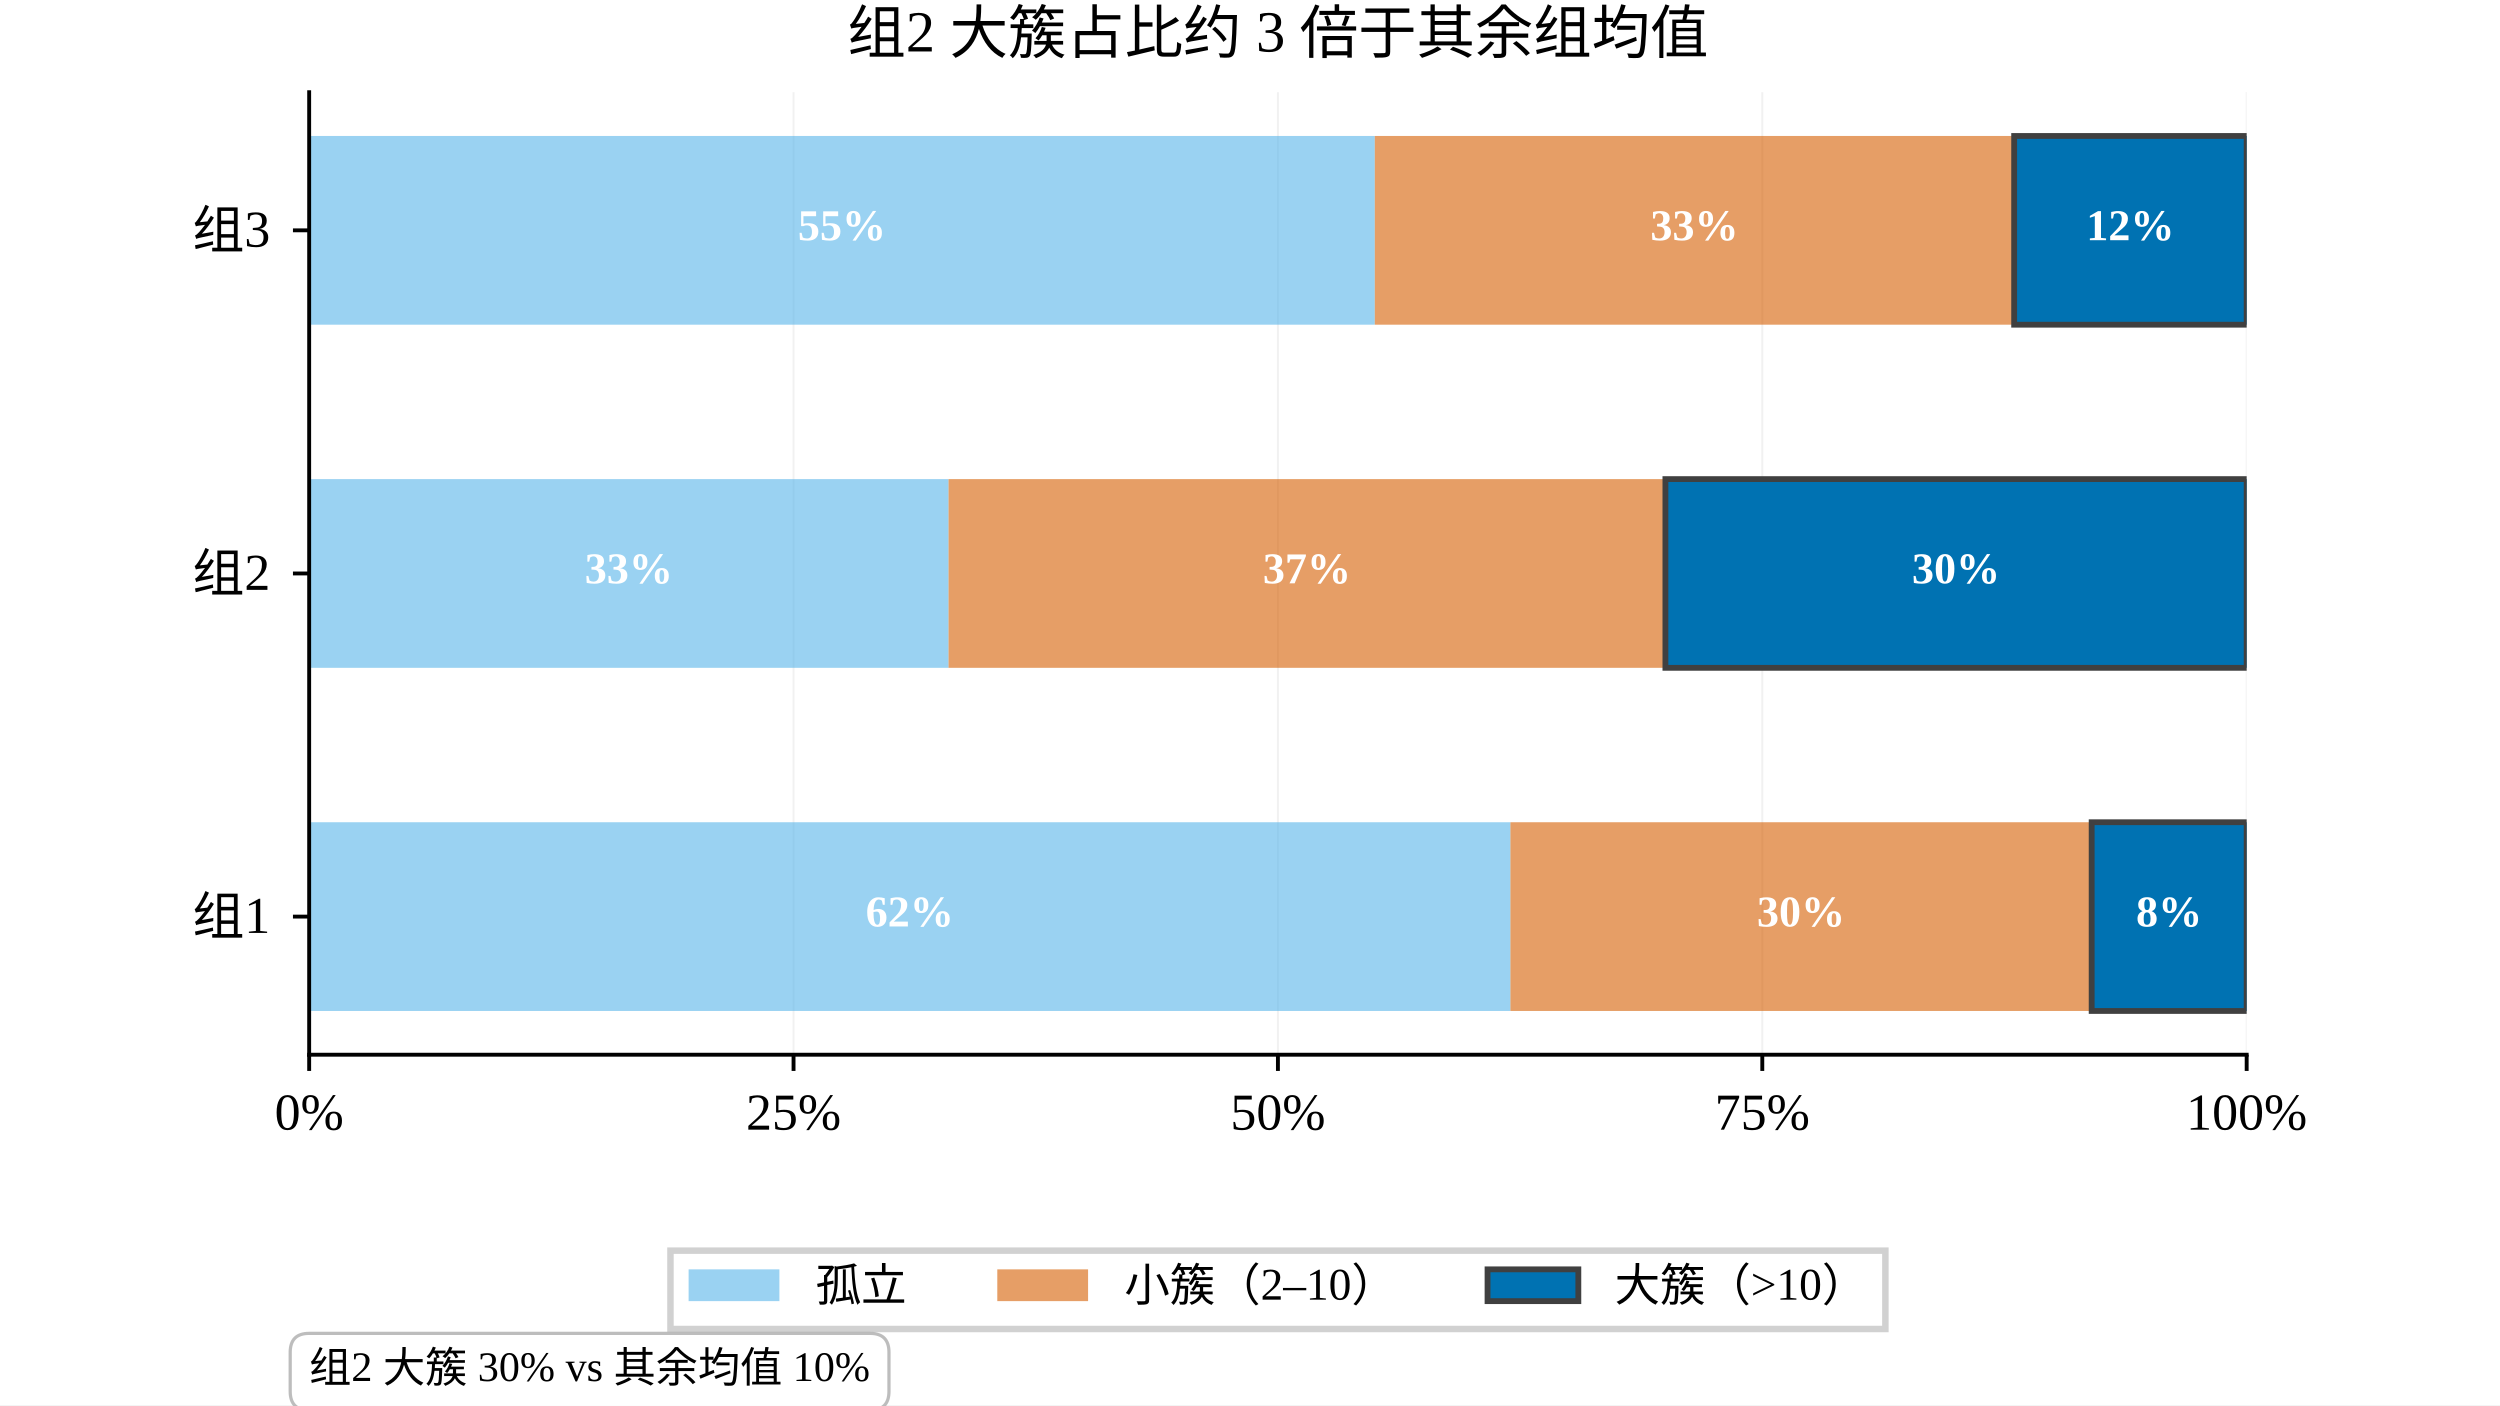
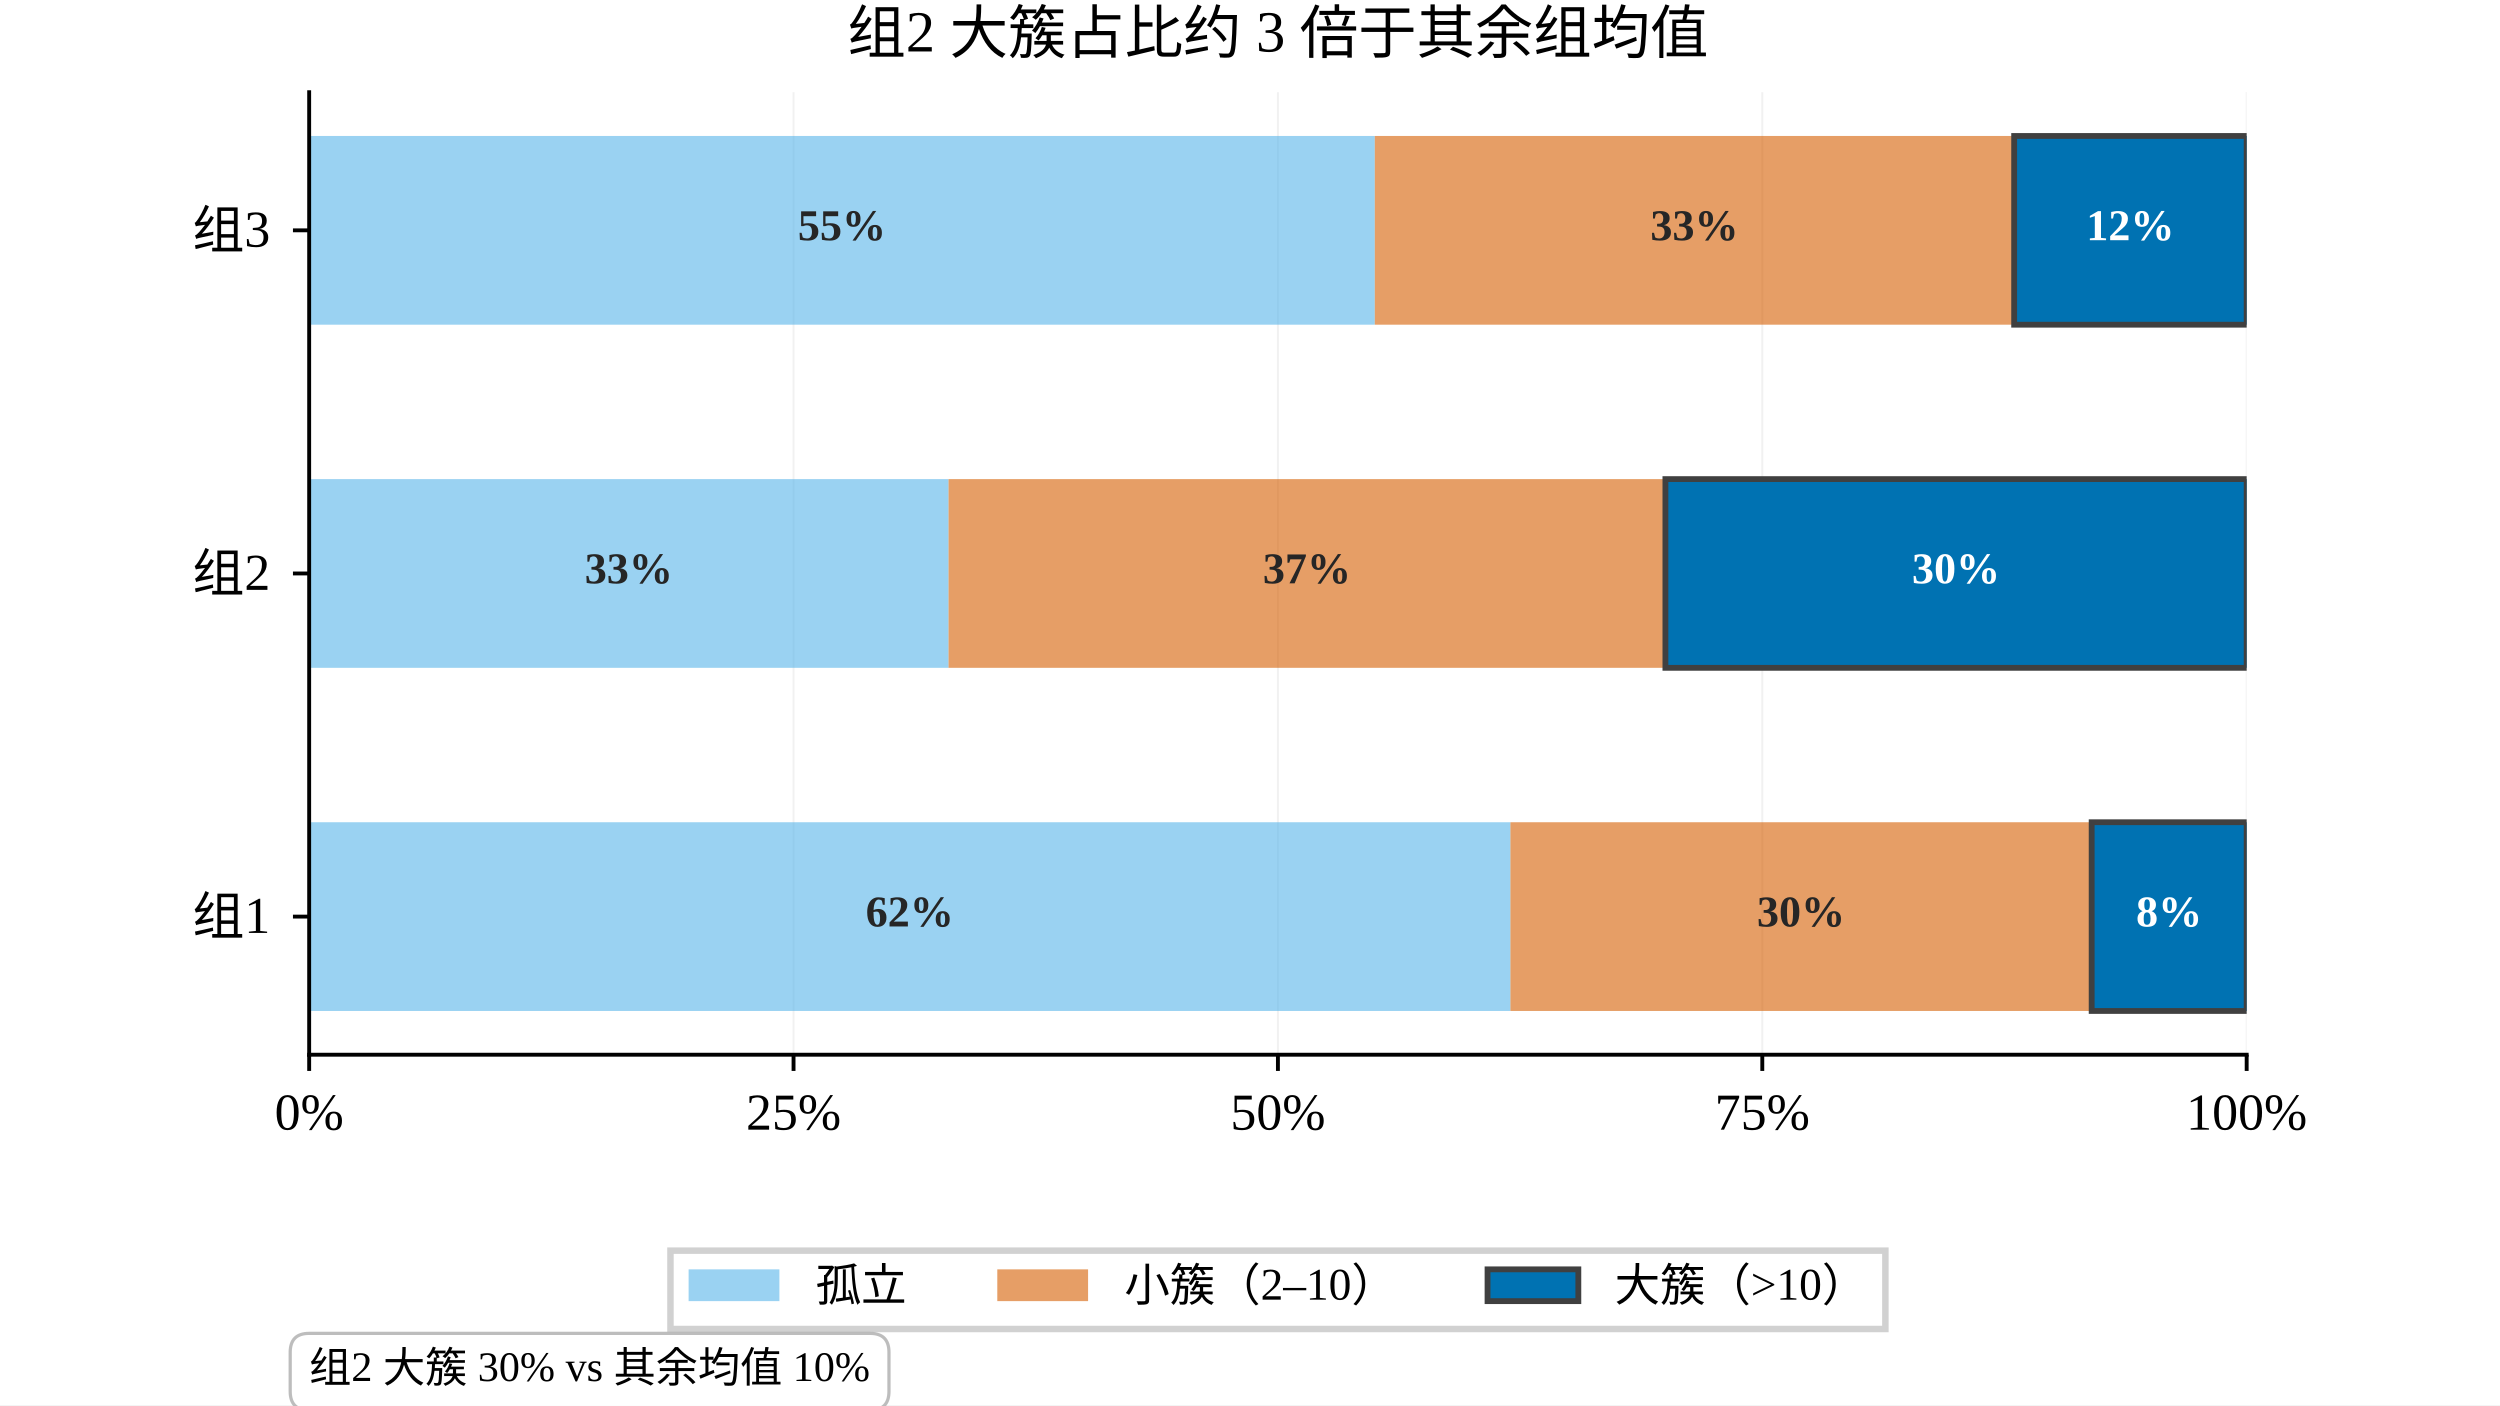
<svg xmlns="http://www.w3.org/2000/svg" xmlns:xlink="http://www.w3.org/1999/xlink" width="385.512pt" height="216.697pt" viewBox="0 0 385.512 216.697" version="1.1">
  <defs>
    <style type="text/css">*{stroke-linejoin: round; stroke-linecap: butt}</style>
  </defs>
  <g id="figure_1">
    <g id="patch_1">
      <path d="M 0 216.697  L 385.512 216.697  L 385.512 0  L 0 0  z " style="fill: #ffffff" />
    </g>
    <g id="axes_1">
      <g id="patch_2">
        <path d="M 47.675 162.642  L 346.447 162.642  L 346.447 14.22  L 47.675 14.22  z " style="fill: #ffffff" />
      </g>
      <g id="matplotlib.axis_1">
        <g id="xtick_1">
          <g id="line2d_1">
-             <path d="M 47.675 162.642  L 47.675 14.22  " clip-path="url(#pd5ec3a282e)" style="fill: none; stroke: #bfbfbf; stroke-opacity: 0.22; stroke-width: 0.3; stroke-linecap: square" />
+             <path d="M 47.675 162.642  L 47.675 14.22  " clip-path="url(#pe9aff50970)" style="fill: none; stroke: #bfbfbf; stroke-opacity: 0.22; stroke-width: 0.3; stroke-linecap: square" />
          </g>
          <g id="line2d_2">
            <defs>
-               <path id="m266fe36a18" d="M 0 0  L 0 2.5  " style="stroke: #000000; stroke-width: 0.6" />
+               <path id="mb1f70be80b" d="M 0 0  L 0 2.5  " style="stroke: #000000; stroke-width: 0.6" />
            </defs>
            <g>
-               <use xlink:href="#m266fe36a18" x="47.675" y="162.642" style="stroke: #000000; stroke-width: 0.6" />
+               <use xlink:href="#mb1f70be80b" x="47.675" y="162.642" style="stroke: #000000; stroke-width: 0.6" />
            </g>
          </g>
          <g id="text_1">
            <text style="font-size: 8px; font-family: 'Times New Roman', 'STIXGeneral', 'DejaVu Serif', 'SimSun', 'STSong', 'STZhongsong', 'Microsoft YaHei', 'SimHei'; text-anchor: middle" x="47.675" y="174.197" transform="rotate(-0 47.67508 174.197)">0%</text>
          </g>
        </g>
        <g id="xtick_2">
          <g id="line2d_3">
-             <path d="M 122.368 162.642  L 122.368 14.22  " clip-path="url(#pd5ec3a282e)" style="fill: none; stroke: #bfbfbf; stroke-opacity: 0.22; stroke-width: 0.3; stroke-linecap: square" />
+             <path d="M 122.368 162.642  L 122.368 14.22  " clip-path="url(#pe9aff50970)" style="fill: none; stroke: #bfbfbf; stroke-opacity: 0.22; stroke-width: 0.3; stroke-linecap: square" />
          </g>
          <g id="line2d_4">
            <g>
-               <use xlink:href="#m266fe36a18" x="122.368" y="162.642" style="stroke: #000000; stroke-width: 0.6" />
+               <use xlink:href="#mb1f70be80b" x="122.368" y="162.642" style="stroke: #000000; stroke-width: 0.6" />
            </g>
          </g>
          <g id="text_2">
            <text style="font-size: 8px; font-family: 'Times New Roman', 'STIXGeneral', 'DejaVu Serif', 'SimSun', 'STSong', 'STZhongsong', 'Microsoft YaHei', 'SimHei'; text-anchor: middle" x="122.368" y="174.197" transform="rotate(-0 122.368 174.197)">25%</text>
          </g>
        </g>
        <g id="xtick_3">
          <g id="line2d_5">
-             <path d="M 197.061 162.642  L 197.061 14.22  " clip-path="url(#pd5ec3a282e)" style="fill: none; stroke: #bfbfbf; stroke-opacity: 0.22; stroke-width: 0.3; stroke-linecap: square" />
+             <path d="M 197.061 162.642  L 197.061 14.22  " clip-path="url(#pe9aff50970)" style="fill: none; stroke: #bfbfbf; stroke-opacity: 0.22; stroke-width: 0.3; stroke-linecap: square" />
          </g>
          <g id="line2d_6">
            <g>
-               <use xlink:href="#m266fe36a18" x="197.061" y="162.642" style="stroke: #000000; stroke-width: 0.6" />
+               <use xlink:href="#mb1f70be80b" x="197.061" y="162.642" style="stroke: #000000; stroke-width: 0.6" />
            </g>
          </g>
          <g id="text_3">
            <text style="font-size: 8px; font-family: 'Times New Roman', 'STIXGeneral', 'DejaVu Serif', 'SimSun', 'STSong', 'STZhongsong', 'Microsoft YaHei', 'SimHei'; text-anchor: middle" x="197.061" y="174.197" transform="rotate(-0 197.0609 174.197)">50%</text>
          </g>
        </g>
        <g id="xtick_4">
          <g id="line2d_7">
-             <path d="M 271.754 162.642  L 271.754 14.22  " clip-path="url(#pd5ec3a282e)" style="fill: none; stroke: #bfbfbf; stroke-opacity: 0.22; stroke-width: 0.3; stroke-linecap: square" />
+             <path d="M 271.754 162.642  L 271.754 14.22  " clip-path="url(#pe9aff50970)" style="fill: none; stroke: #bfbfbf; stroke-opacity: 0.22; stroke-width: 0.3; stroke-linecap: square" />
          </g>
          <g id="line2d_8">
            <g>
-               <use xlink:href="#m266fe36a18" x="271.754" y="162.642" style="stroke: #000000; stroke-width: 0.6" />
+               <use xlink:href="#mb1f70be80b" x="271.754" y="162.642" style="stroke: #000000; stroke-width: 0.6" />
            </g>
          </g>
          <g id="text_4">
            <text style="font-size: 8px; font-family: 'Times New Roman', 'STIXGeneral', 'DejaVu Serif', 'SimSun', 'STSong', 'STZhongsong', 'Microsoft YaHei', 'SimHei'; text-anchor: middle" x="271.754" y="174.197" transform="rotate(-0 271.7538 174.197)">75%</text>
          </g>
        </g>
        <g id="xtick_5">
          <g id="line2d_9">
-             <path d="M 346.447 162.642  L 346.447 14.22  " clip-path="url(#pd5ec3a282e)" style="fill: none; stroke: #bfbfbf; stroke-opacity: 0.22; stroke-width: 0.3; stroke-linecap: square" />
+             <path d="M 346.447 162.642  L 346.447 14.22  " clip-path="url(#pe9aff50970)" style="fill: none; stroke: #bfbfbf; stroke-opacity: 0.22; stroke-width: 0.3; stroke-linecap: square" />
          </g>
          <g id="line2d_10">
            <g>
-               <use xlink:href="#m266fe36a18" x="346.447" y="162.642" style="stroke: #000000; stroke-width: 0.6" />
+               <use xlink:href="#mb1f70be80b" x="346.447" y="162.642" style="stroke: #000000; stroke-width: 0.6" />
            </g>
          </g>
          <g id="text_5">
            <text style="font-size: 8px; font-family: 'Times New Roman', 'STIXGeneral', 'DejaVu Serif', 'SimSun', 'STSong', 'STZhongsong', 'Microsoft YaHei', 'SimHei'; text-anchor: middle" x="346.447" y="174.197" transform="rotate(-0 346.4467 174.197)">100%</text>
          </g>
        </g>
      </g>
      <g id="matplotlib.axis_2">
        <g id="ytick_1">
          <g id="line2d_11">
            <defs>
-               <path id="m8d11e5002b" d="M 0 0  L -2.5 0  " style="stroke: #000000; stroke-width: 0.6" />
+               <path id="m507f2c75df" d="M 0 0  L -2.5 0  " style="stroke: #000000; stroke-width: 0.6" />
            </defs>
            <g>
-               <use xlink:href="#m8d11e5002b" x="47.675" y="141.344" style="stroke: #000000; stroke-width: 0.6" />
+               <use xlink:href="#m507f2c75df" x="47.675" y="141.344" style="stroke: #000000; stroke-width: 0.6" />
            </g>
          </g>
          <g id="text_6">
            <text style="font-size: 8px; font-family: 'Times New Roman', 'STIXGeneral', 'DejaVu Serif', 'SimSun', 'STSong', 'STZhongsong', 'Microsoft YaHei', 'SimHei'; text-anchor: end" x="41.675" y="144.122" transform="rotate(-0 41.67508 144.1219)">组1</text>
          </g>
        </g>
        <g id="ytick_2">
          <g id="line2d_12">
            <g>
-               <use xlink:href="#m8d11e5002b" x="47.675" y="88.431" style="stroke: #000000; stroke-width: 0.6" />
+               <use xlink:href="#m507f2c75df" x="47.675" y="88.431" style="stroke: #000000; stroke-width: 0.6" />
            </g>
          </g>
          <g id="text_7">
            <text style="font-size: 8px; font-family: 'Times New Roman', 'STIXGeneral', 'DejaVu Serif', 'SimSun', 'STSong', 'STZhongsong', 'Microsoft YaHei', 'SimHei'; text-anchor: end" x="41.675" y="91.209" transform="rotate(-0 41.67508 91.20852)">组2</text>
          </g>
        </g>
        <g id="ytick_3">
          <g id="line2d_13">
            <g>
-               <use xlink:href="#m8d11e5002b" x="47.675" y="35.518" style="stroke: #000000; stroke-width: 0.6" />
+               <use xlink:href="#m507f2c75df" x="47.675" y="35.518" style="stroke: #000000; stroke-width: 0.6" />
            </g>
          </g>
          <g id="text_8">
            <text style="font-size: 8px; font-family: 'Times New Roman', 'STIXGeneral', 'DejaVu Serif', 'SimSun', 'STSong', 'STZhongsong', 'Microsoft YaHei', 'SimHei'; text-anchor: end" x="41.675" y="38.295" transform="rotate(-0 41.67508 38.29514)">组3</text>
          </g>
        </g>
      </g>
      <g id="patch_3">
-         <path d="M 47.675 155.896  L 232.914 155.896  L 232.914 126.793  L 47.675 126.793  z " clip-path="url(#pd5ec3a282e)" style="fill: #56b4e9; opacity: 0.6" />
+         <path d="M 47.675 155.896  L 232.914 155.896  L 232.914 126.793  L 47.675 126.793  z " clip-path="url(#pe9aff50970)" style="fill: #56b4e9; opacity: 0.6" />
      </g>
      <g id="patch_4">
-         <path d="M 47.675 102.982  L 146.27 102.982  L 146.27 73.88  L 47.675 73.88  z " clip-path="url(#pd5ec3a282e)" style="fill: #56b4e9; opacity: 0.6" />
+         <path d="M 47.675 102.982  L 146.27 102.982  L 146.27 73.88  L 47.675 73.88  z " clip-path="url(#pe9aff50970)" style="fill: #56b4e9; opacity: 0.6" />
      </g>
      <g id="patch_5">
-         <path d="M 47.675 50.069  L 211.999 50.069  L 211.999 20.966  L 47.675 20.966  z " clip-path="url(#pd5ec3a282e)" style="fill: #56b4e9; opacity: 0.6" />
+         <path d="M 47.675 50.069  L 211.999 50.069  L 211.999 20.966  L 47.675 20.966  z " clip-path="url(#pe9aff50970)" style="fill: #56b4e9; opacity: 0.6" />
      </g>
      <g id="patch_6">
-         <path d="M 232.914 155.896  L 322.545 155.896  L 322.545 126.793  L 232.914 126.793  z " clip-path="url(#pd5ec3a282e)" style="fill: #d55e00; opacity: 0.6" />
+         <path d="M 232.914 155.896  L 322.545 155.896  L 322.545 126.793  L 232.914 126.793  z " clip-path="url(#pe9aff50970)" style="fill: #d55e00; opacity: 0.6" />
      </g>
      <g id="patch_7">
-         <path d="M 146.27 102.982  L 256.815 102.982  L 256.815 73.88  L 146.27 73.88  z " clip-path="url(#pd5ec3a282e)" style="fill: #d55e00; opacity: 0.6" />
+         <path d="M 146.27 102.982  L 256.815 102.982  L 256.815 73.88  L 146.27 73.88  z " clip-path="url(#pe9aff50970)" style="fill: #d55e00; opacity: 0.6" />
      </g>
      <g id="patch_8">
-         <path d="M 211.999 50.069  L 310.594 50.069  L 310.594 20.966  L 211.999 20.966  z " clip-path="url(#pd5ec3a282e)" style="fill: #d55e00; opacity: 0.6" />
+         <path d="M 211.999 50.069  L 310.594 50.069  L 310.594 20.966  L 211.999 20.966  z " clip-path="url(#pe9aff50970)" style="fill: #d55e00; opacity: 0.6" />
      </g>
      <g id="patch_9">
-         <path d="M 322.545 155.896  L 346.447 155.896  L 346.447 126.793  L 322.545 126.793  z " clip-path="url(#pd5ec3a282e)" style="fill: #0072b2; stroke: #404040; stroke-width: 0.9; stroke-linejoin: miter" />
+         <path d="M 322.545 155.896  L 346.447 155.896  L 346.447 126.793  L 322.545 126.793  z " clip-path="url(#pe9aff50970)" style="fill: #0072b2; stroke: #404040; stroke-width: 0.9; stroke-linejoin: miter" />
      </g>
      <g id="patch_10">
-         <path d="M 256.815 102.982  L 346.447 102.982  L 346.447 73.88  L 256.815 73.88  z " clip-path="url(#pd5ec3a282e)" style="fill: #0072b2; stroke: #404040; stroke-width: 0.9; stroke-linejoin: miter" />
+         <path d="M 256.815 102.982  L 346.447 102.982  L 346.447 73.88  L 256.815 73.88  z " clip-path="url(#pe9aff50970)" style="fill: #0072b2; stroke: #404040; stroke-width: 0.9; stroke-linejoin: miter" />
      </g>
      <g id="patch_11">
-         <path d="M 310.594 50.069  L 346.447 50.069  L 346.447 20.966  L 310.594 20.966  z " clip-path="url(#pd5ec3a282e)" style="fill: #0072b2; stroke: #404040; stroke-width: 0.9; stroke-linejoin: miter" />
+         <path d="M 310.594 50.069  L 346.447 50.069  L 346.447 20.966  L 310.594 20.966  z " clip-path="url(#pe9aff50970)" style="fill: #0072b2; stroke: #404040; stroke-width: 0.9; stroke-linejoin: miter" />
      </g>
      <g id="patch_12">
        <path d="M 47.675 162.642  L 47.675 14.22  " style="fill: none; stroke: #000000; stroke-width: 0.6; stroke-linejoin: miter; stroke-linecap: square" />
      </g>
      <g id="patch_13">
        <path d="M 47.675 162.642  L 346.447 162.642  " style="fill: none; stroke: #000000; stroke-width: 0.6; stroke-linejoin: miter; stroke-linecap: square" />
      </g>
      <g id="text_9">
-         <text style="font-weight: 700; font-size: 6.8px; font-family: 'Times New Roman', 'STIXGeneral', 'DejaVu Serif', 'SimSun', 'STSong', 'STZhongsong', 'Microsoft YaHei', 'SimHei'; text-anchor: middle; fill: #ffffff" x="140.294" y="142.869" transform="rotate(-0 140.2943 142.8686)">62%</text>
+         <text style="font-weight: 700; font-size: 6.8px; font-family: 'Times New Roman', 'STIXGeneral', 'DejaVu Serif', 'SimSun', 'STSong', 'STZhongsong', 'Microsoft YaHei', 'SimHei'; text-anchor: middle; fill: #262626" x="140.294" y="142.869" transform="rotate(-0 140.2943 142.8686)">62%</text>
      </g>
      <g id="text_10">
-         <text style="font-weight: 700; font-size: 6.8px; font-family: 'Times New Roman', 'STIXGeneral', 'DejaVu Serif', 'SimSun', 'STSong', 'STZhongsong', 'Microsoft YaHei', 'SimHei'; text-anchor: middle; fill: #ffffff" x="96.972" y="89.955" transform="rotate(-0 96.9724 89.95518)">33%</text>
+         <text style="font-weight: 700; font-size: 6.8px; font-family: 'Times New Roman', 'STIXGeneral', 'DejaVu Serif', 'SimSun', 'STSong', 'STZhongsong', 'Microsoft YaHei', 'SimHei'; text-anchor: middle; fill: #262626" x="96.972" y="89.955" transform="rotate(-0 96.9724 89.95518)">33%</text>
      </g>
      <g id="text_11">
-         <text style="font-weight: 700; font-size: 6.8px; font-family: 'Times New Roman', 'STIXGeneral', 'DejaVu Serif', 'SimSun', 'STSong', 'STZhongsong', 'Microsoft YaHei', 'SimHei'; text-anchor: middle; fill: #ffffff" x="129.837" y="37.042" transform="rotate(-0 129.8373 37.04179)">55%</text>
+         <text style="font-weight: 700; font-size: 6.8px; font-family: 'Times New Roman', 'STIXGeneral', 'DejaVu Serif', 'SimSun', 'STSong', 'STZhongsong', 'Microsoft YaHei', 'SimHei'; text-anchor: middle; fill: #262626" x="129.837" y="37.042" transform="rotate(-0 129.8373 37.04179)">55%</text>
      </g>
      <g id="text_12">
-         <text style="font-weight: 700; font-size: 6.8px; font-family: 'Times New Roman', 'STIXGeneral', 'DejaVu Serif', 'SimSun', 'STSong', 'STZhongsong', 'Microsoft YaHei', 'SimHei'; text-anchor: middle; fill: #ffffff" x="277.729" y="142.869" transform="rotate(-0 277.7293 142.8686)">30%</text>
+         <text style="font-weight: 700; font-size: 6.8px; font-family: 'Times New Roman', 'STIXGeneral', 'DejaVu Serif', 'SimSun', 'STSong', 'STZhongsong', 'Microsoft YaHei', 'SimHei'; text-anchor: middle; fill: #262626" x="277.729" y="142.869" transform="rotate(-0 277.7293 142.8686)">30%</text>
      </g>
      <g id="text_13">
-         <text style="font-weight: 700; font-size: 6.8px; font-family: 'Times New Roman', 'STIXGeneral', 'DejaVu Serif', 'SimSun', 'STSong', 'STZhongsong', 'Microsoft YaHei', 'SimHei'; text-anchor: middle; fill: #ffffff" x="201.542" y="89.955" transform="rotate(-0 201.5425 89.95518)">37%</text>
+         <text style="font-weight: 700; font-size: 6.8px; font-family: 'Times New Roman', 'STIXGeneral', 'DejaVu Serif', 'SimSun', 'STSong', 'STZhongsong', 'Microsoft YaHei', 'SimHei'; text-anchor: middle; fill: #262626" x="201.542" y="89.955" transform="rotate(-0 201.5425 89.95518)">37%</text>
      </g>
      <g id="text_14">
-         <text style="font-weight: 700; font-size: 6.8px; font-family: 'Times New Roman', 'STIXGeneral', 'DejaVu Serif', 'SimSun', 'STSong', 'STZhongsong', 'Microsoft YaHei', 'SimHei'; text-anchor: middle; fill: #ffffff" x="261.297" y="37.042" transform="rotate(-0 261.2968 37.04179)">33%</text>
+         <text style="font-weight: 700; font-size: 6.8px; font-family: 'Times New Roman', 'STIXGeneral', 'DejaVu Serif', 'SimSun', 'STSong', 'STZhongsong', 'Microsoft YaHei', 'SimHei'; text-anchor: middle; fill: #262626" x="261.297" y="37.042" transform="rotate(-0 261.2968 37.04179)">33%</text>
      </g>
      <g id="text_15">
        <text style="font-weight: 700; font-size: 6.8px; font-family: 'Times New Roman', 'STIXGeneral', 'DejaVu Serif', 'SimSun', 'STSong', 'STZhongsong', 'Microsoft YaHei', 'SimHei'; text-anchor: middle; fill: #ffffff" x="334.496" y="142.869" transform="rotate(-0 334.4959 142.8686)">8%</text>
      </g>
      <g id="text_16">
        <text style="font-weight: 700; font-size: 6.8px; font-family: 'Times New Roman', 'STIXGeneral', 'DejaVu Serif', 'SimSun', 'STSong', 'STZhongsong', 'Microsoft YaHei', 'SimHei'; text-anchor: middle; fill: #ffffff" x="301.631" y="89.955" transform="rotate(-0 301.631 89.95518)">30%</text>
      </g>
      <g id="text_17">
        <text style="font-weight: 700; font-size: 6.8px; font-family: 'Times New Roman', 'STIXGeneral', 'DejaVu Serif', 'SimSun', 'STSong', 'STZhongsong', 'Microsoft YaHei', 'SimHei'; text-anchor: middle; fill: #ffffff" x="328.52" y="37.042" transform="rotate(-0 328.5204 37.04179)">12%</text>
      </g>
      <g id="text_18">
        <text style="font-size: 9px; font-family: 'Times New Roman', 'STIXGeneral', 'DejaVu Serif', 'SimSun', 'STSong', 'STZhongsong', 'Microsoft YaHei', 'SimHei'; text-anchor: middle" x="197.061" y="8.22" transform="rotate(-0 197.0609 8.22)">组2 大簇占比约 3 倍于其余组均值</text>
      </g>
      <g id="legend_1">
        <g id="patch_14">
          <path d="M 103.387 204.938  L 290.735 204.938  L 290.735 192.858  L 103.387 192.858  z " style="fill: #ffffff; opacity: 0.9; stroke: #cccccc; stroke-linejoin: miter" />
        </g>
        <g id="patch_15">
          <path d="M 106.187 200.641  L 120.187 200.641  L 120.187 195.741  L 106.187 195.741  z " style="fill: #56b4e9; opacity: 0.6" />
        </g>
        <g id="text_19">
          <text style="font-size: 7px; font-family: 'Times New Roman', 'STIXGeneral', 'DejaVu Serif', 'SimSun', 'STSong', 'STZhongsong', 'Microsoft YaHei', 'SimHei'; text-anchor: start" x="125.787" y="200.641" transform="rotate(-0 125.7872 200.6411)">孤立</text>
        </g>
        <g id="patch_16">
          <path d="M 153.787 200.641  L 167.787 200.641  L 167.787 195.741  L 153.787 195.741  z " style="fill: #d55e00; opacity: 0.6" />
        </g>
        <g id="text_20">
          <text style="font-size: 7px; font-family: 'Times New Roman', 'STIXGeneral', 'DejaVu Serif', 'SimSun', 'STSong', 'STZhongsong', 'Microsoft YaHei', 'SimHei'; text-anchor: start" x="173.387" y="200.641" transform="rotate(-0 173.3872 200.6411)">小簇（2–10）</text>
        </g>
        <g id="patch_17">
          <path d="M 229.387 200.641  L 243.387 200.641  L 243.387 195.741  L 229.387 195.741  z " style="fill: #0072b2; stroke: #404040; stroke-width: 0.9; stroke-linejoin: miter" />
        </g>
        <g id="text_21">
          <text style="font-size: 7px; font-family: 'Times New Roman', 'STIXGeneral', 'DejaVu Serif', 'SimSun', 'STSong', 'STZhongsong', 'Microsoft YaHei', 'SimHei'; text-anchor: start" x="248.987" y="200.641" transform="rotate(-0 248.9872 200.6411)">大簇（&gt;10）</text>
        </g>
      </g>
      <g id="text_22">
        <g id="patch_18">
          <path d="M 47.675 217.48  L 134.159 217.48  Q 137.084 217.48 137.084 214.555  L 137.084 208.537  Q 137.084 205.612 134.159 205.612  L 47.675 205.612  Q 44.75 205.612 44.75 208.537  L 44.75 214.555  Q 44.75 217.48 47.675 217.48  z " style="fill: #ffffff; opacity: 0.85; stroke: #b2b2b2; stroke-width: 0.5; stroke-linejoin: miter" />
        </g>
        <text style="font-size: 6.5px; font-family: 'Times New Roman', 'STIXGeneral', 'DejaVu Serif', 'SimSun', 'STSong', 'STZhongsong', 'Microsoft YaHei', 'SimHei'; text-anchor: start" x="47.675" y="213.164" transform="rotate(-0 47.67508 213.1645)">组2 大簇 30% vs 其余均值 10%</text>
      </g>
    </g>
  </g>
  <defs>
-     <clipPath id="pd5ec3a282e">
+     <clipPath id="pe9aff50970">
      <rect x="47.675" y="14.22" width="298.772" height="148.422" />
    </clipPath>
  </defs>
</svg>
